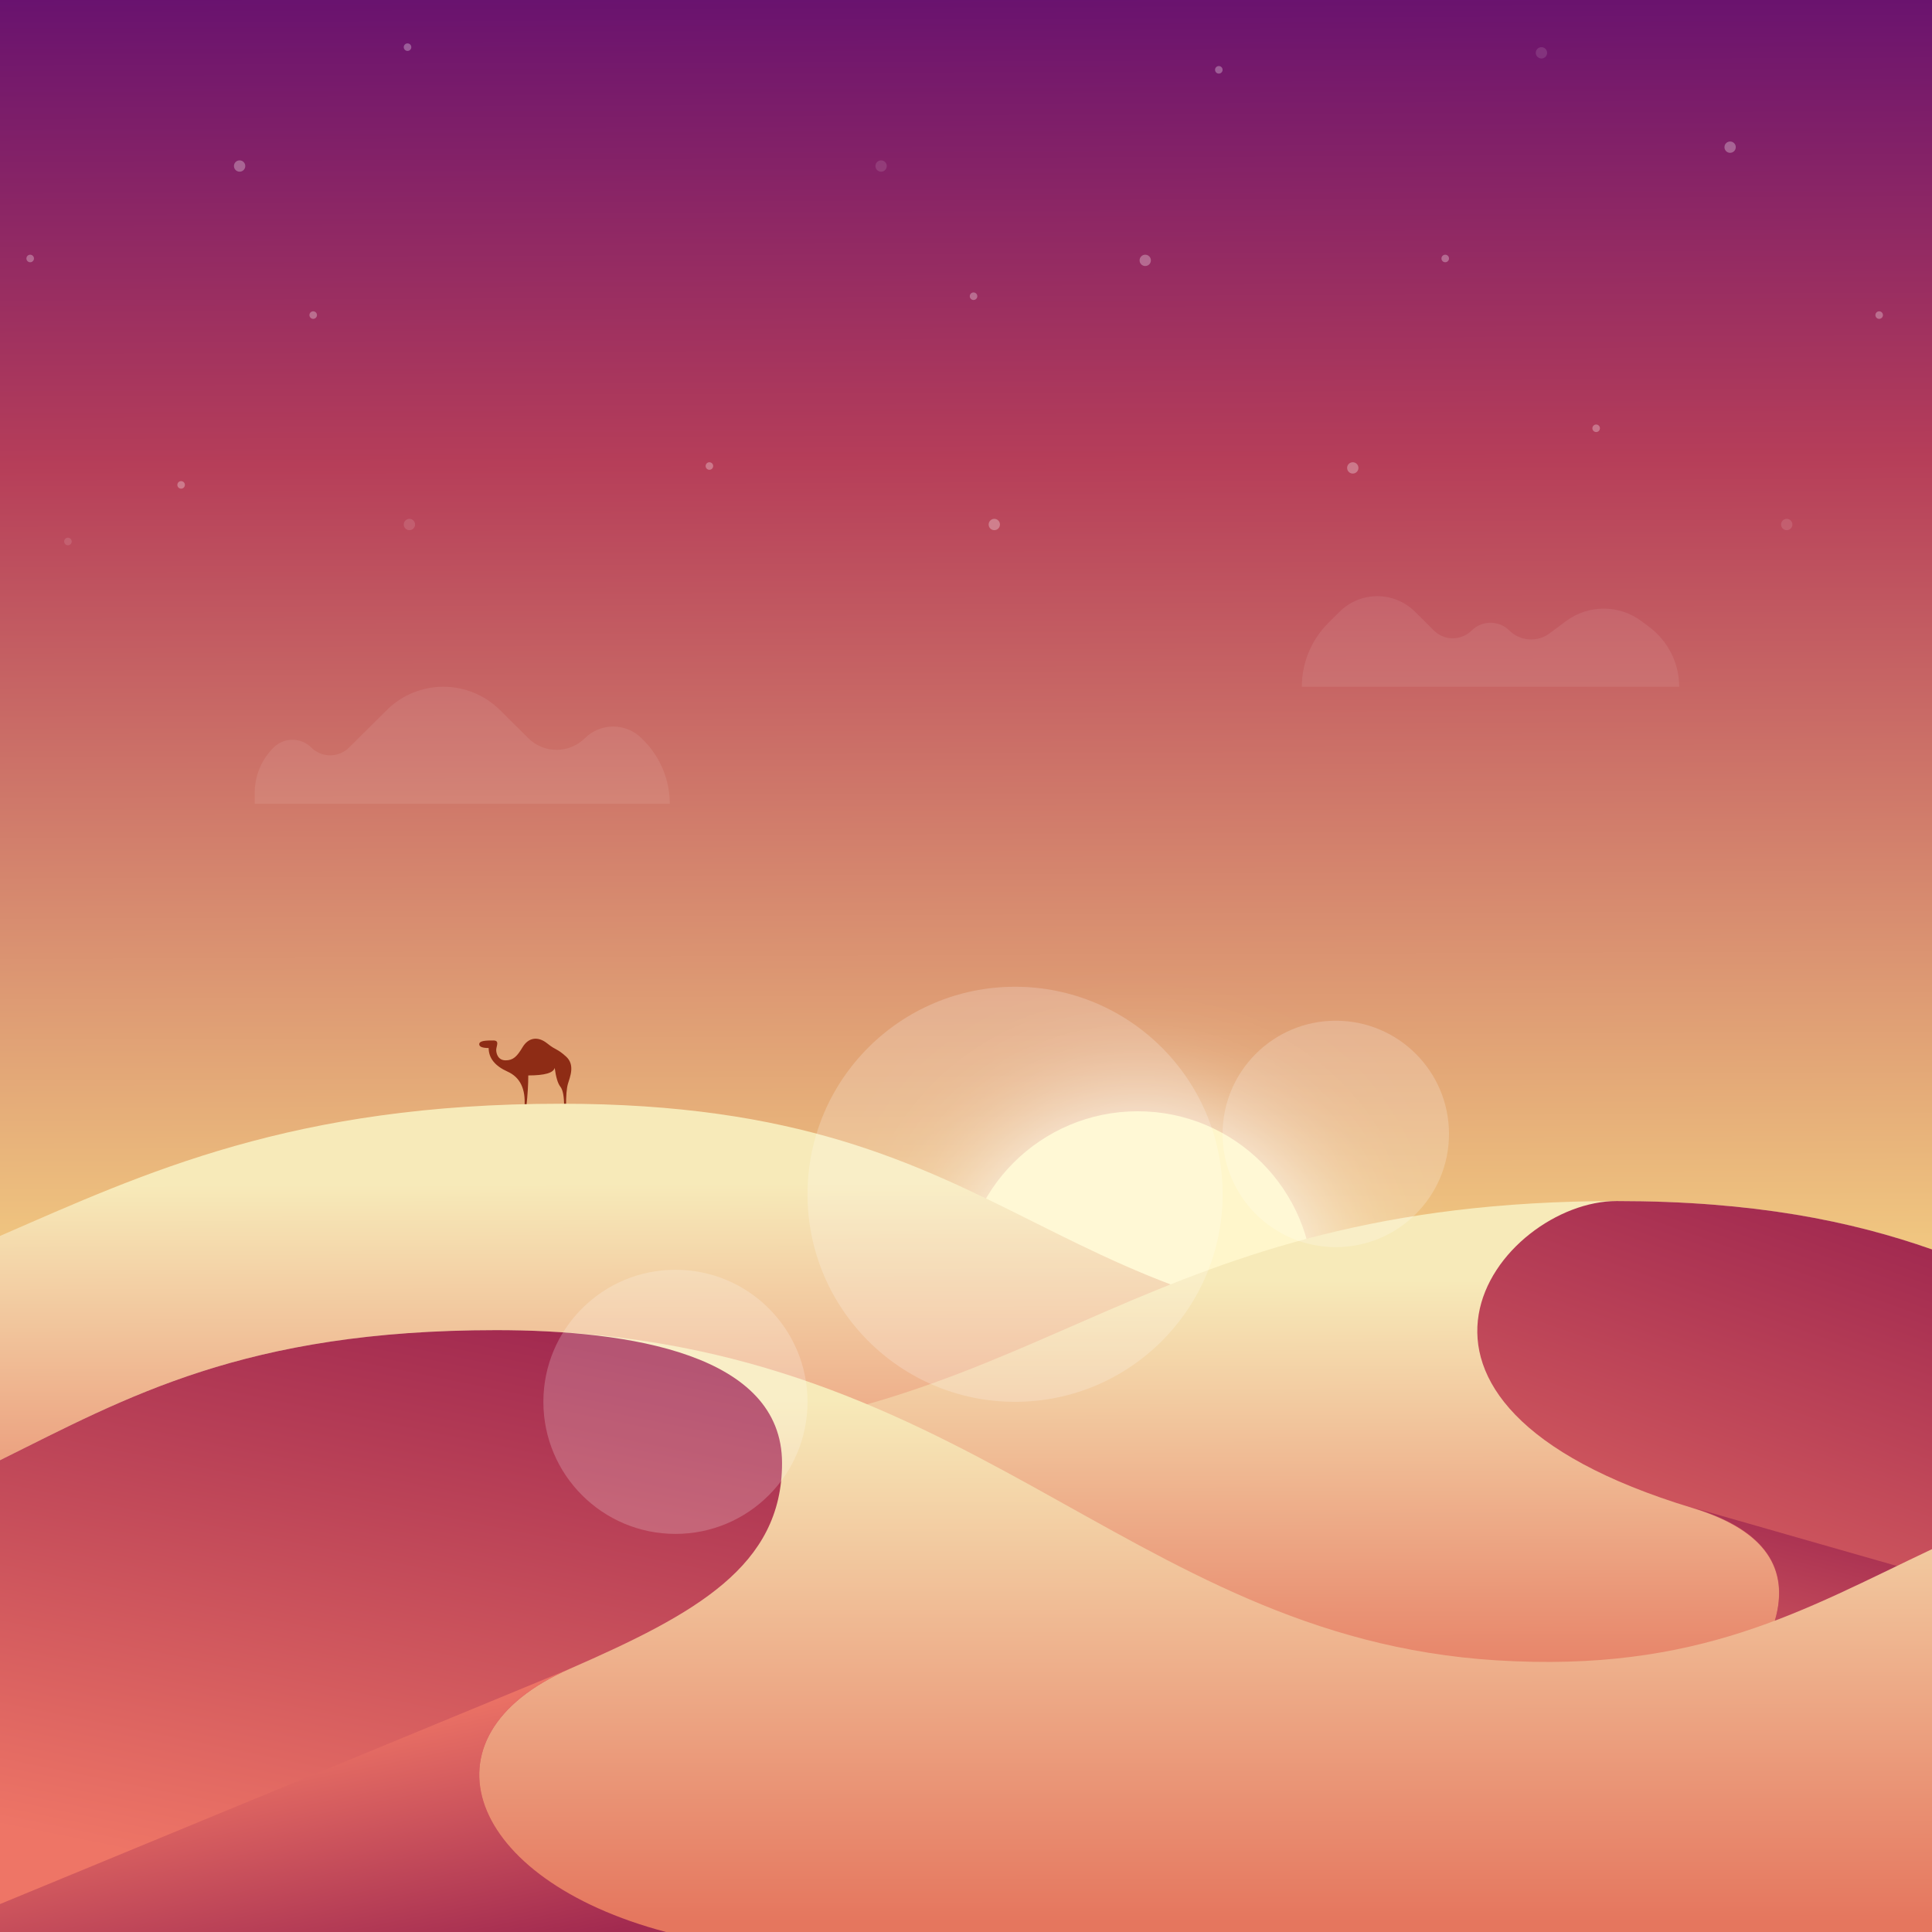
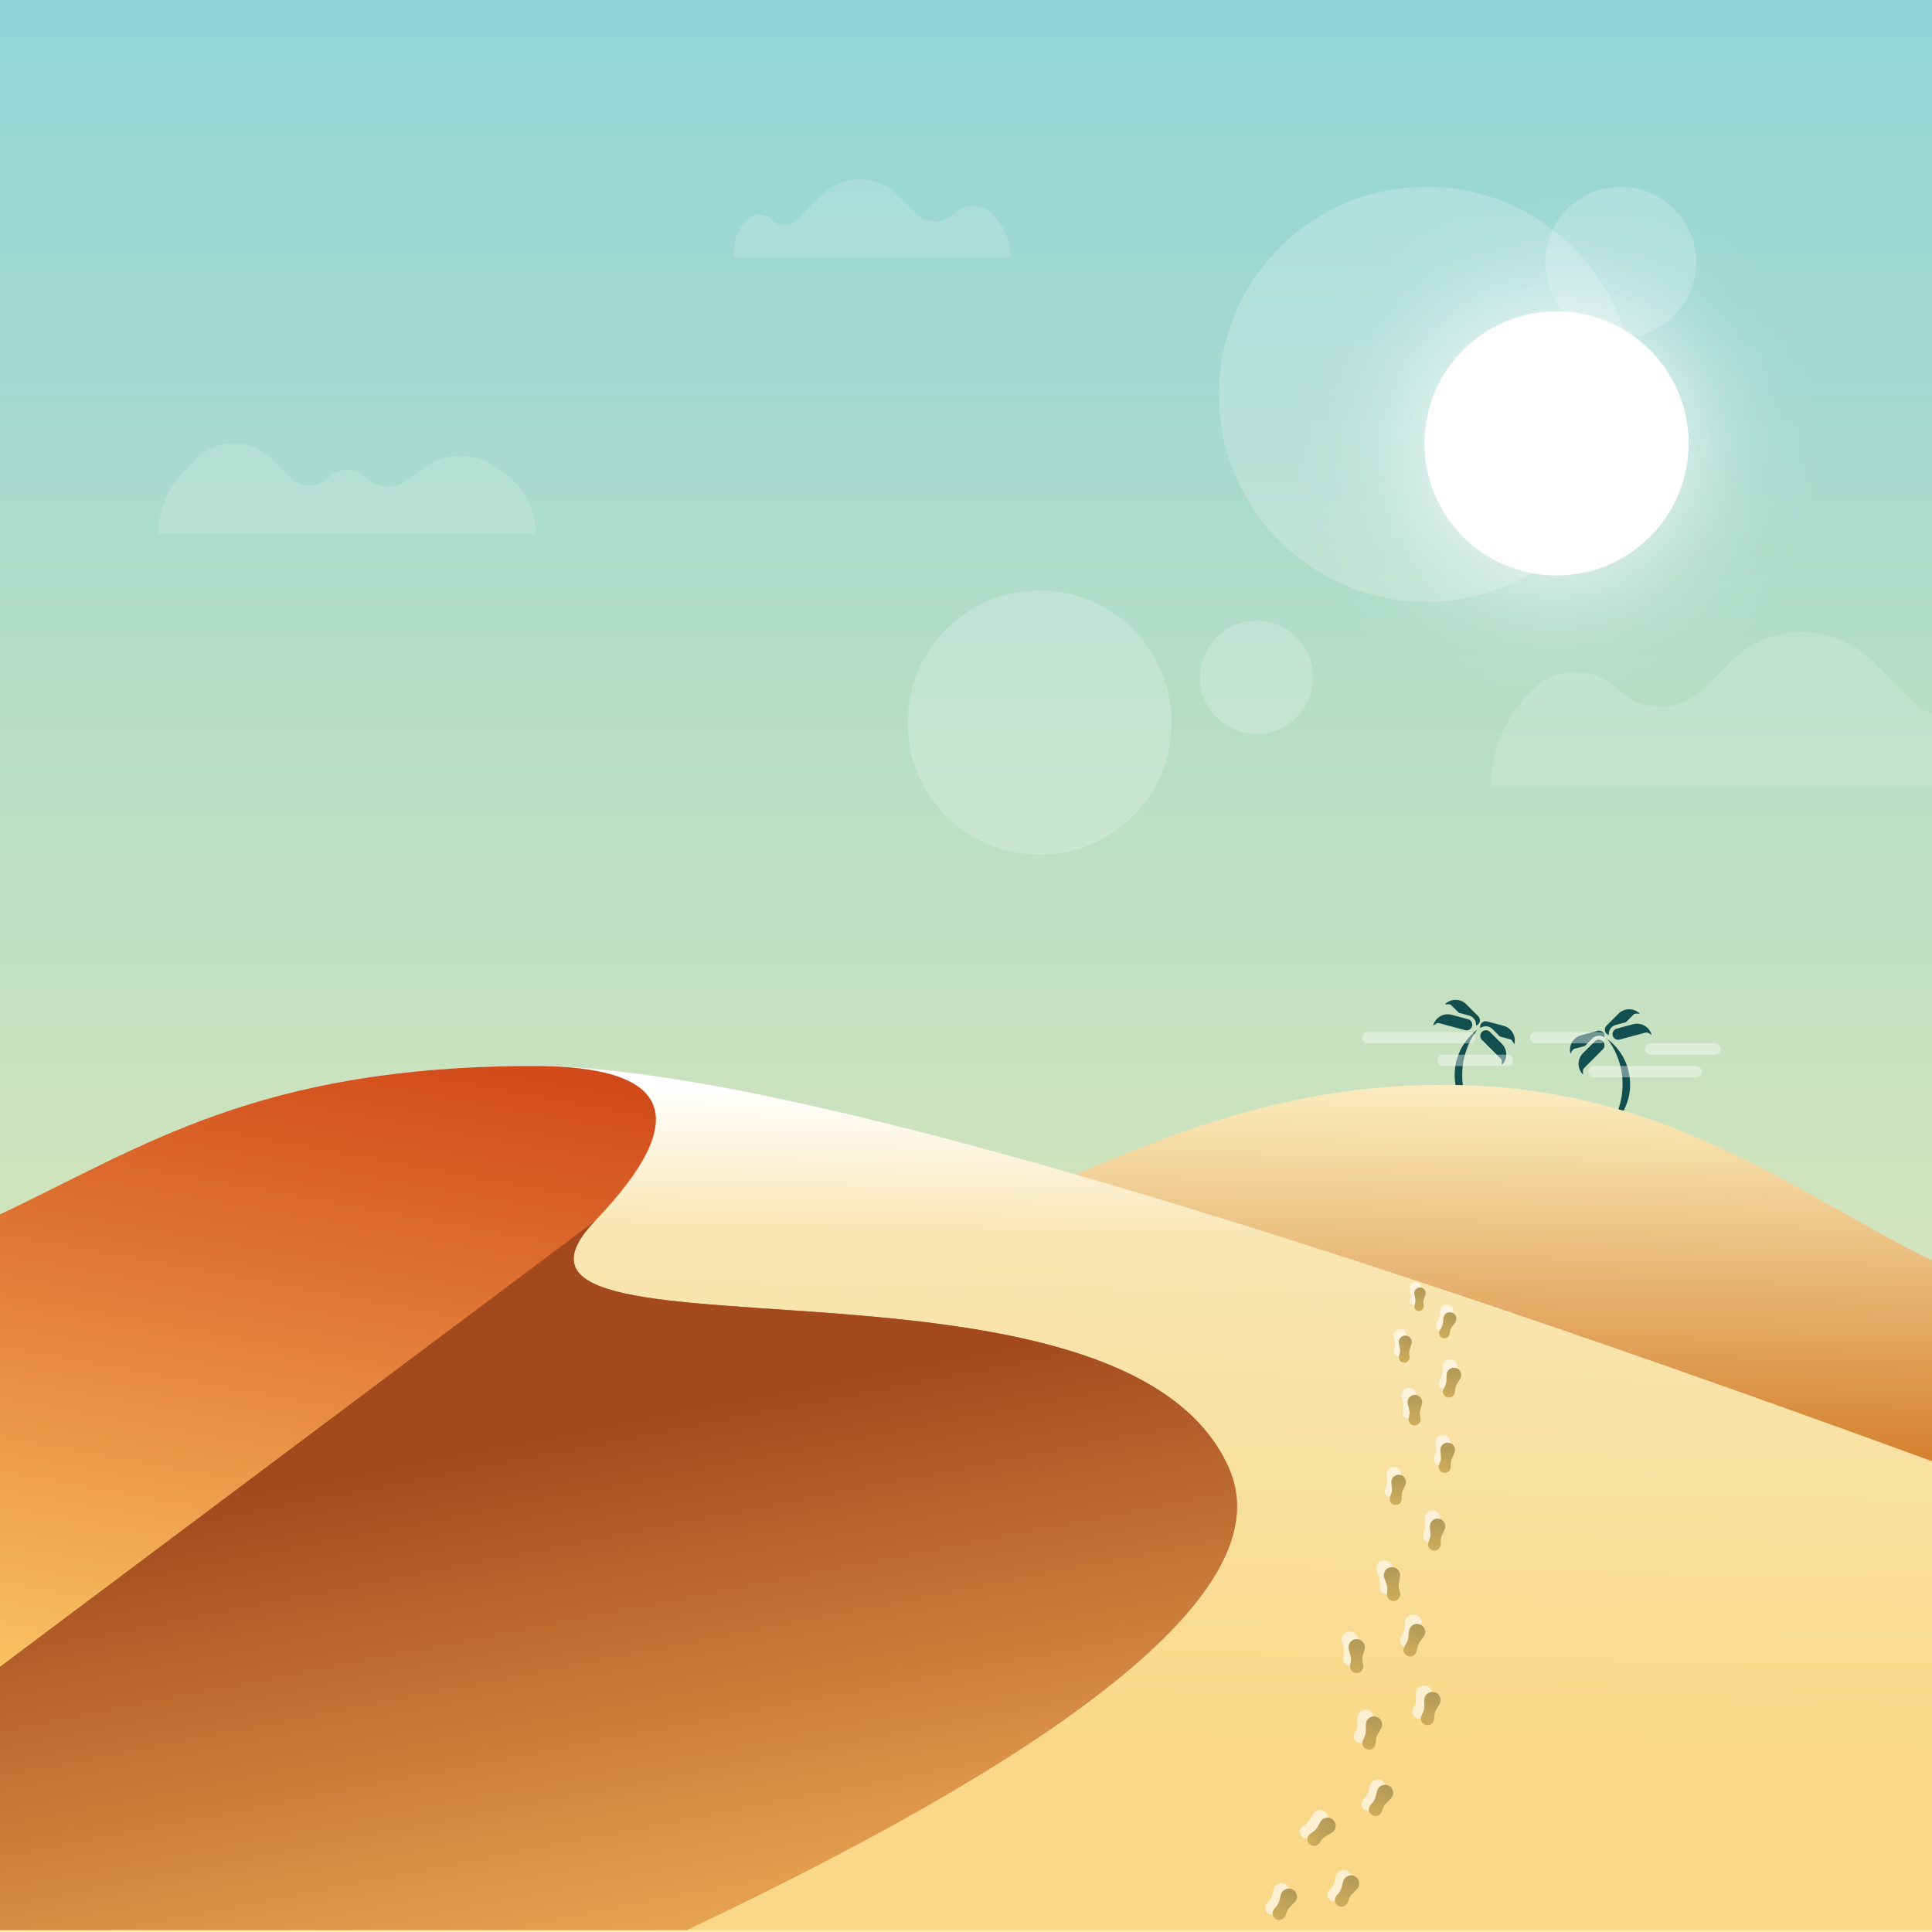
<svg xmlns="http://www.w3.org/2000/svg" xmlns:xlink="http://www.w3.org/1999/xlink" viewBox="0 0 1024 1024">
  <defs>
-     <linearGradient id="a" x1="50.31%" x2="50%" y1="74.74%" y2="0%">
-       <stop offset="0%" stop-color="#FFE98A" />
-       <stop offset="67.7%" stop-color="#B63E59" />
-       <stop offset="100%" stop-color="#68126F" />
+     <linearGradient id="a" x1="50%" x2="50%" y1="100%" y2="0%">
+       <stop offset="0%" stop-color="#F6EDAE" />
+       <stop offset="100%" stop-color="#91D4D7" />
    </linearGradient>
-     <circle id="c" cx="603" cy="682" r="93" />
-     <filter id="b" width="203.2%" height="203.2%" x="-51.6%" y="-51.6%" filterUnits="objectBoundingBox">
+     <linearGradient id="b" x1="49.87%" x2="49.87%" y1="3.62%" y2="77.75%">
+       <stop offset="0%" stop-color="#B0DDF1" />
+       <stop offset="100%" stop-color="#325C82" />
+     </linearGradient>
+     <linearGradient id="c" x1="100%" x2="72.45%" y1="0%" y2="85.2%">
+       <stop offset="0%" stop-color="#1D3A6D" />
+       <stop offset="100%" stop-color="#467994" />
+     </linearGradient>
+     <linearGradient id="d" x1="54.81%" x2="50%" y1="-18.48%" y2="59.98%">
+       <stop offset="0%" stop-color="#FFFFFF" />
+       <stop offset="28.15%" stop-color="#F8E6B3" />
+       <stop offset="100%" stop-color="#D5812F" />
+     </linearGradient>
+     <linearGradient id="e" x1="52.84%" x2="49.87%" y1="2.8%" y2="77.75%">
+       <stop offset="0%" stop-color="#FFFFFF" />
+       <stop offset="22.15%" stop-color="#F8E6B3" />
+       <stop offset="100%" stop-color="#F9D989" />
+     </linearGradient>
+     <linearGradient id="f" x1="91.59%" x2="66.97%" y1="5.89%" y2="100%">
+       <stop offset="0%" stop-color="#CE4014" />
+       <stop offset="100%" stop-color="#FFD56E" />
+     </linearGradient>
+     <linearGradient id="g" x1="40.28%" x2="66.37%" y1="30.88%" y2="108.51%">
+       <stop offset="0%" stop-color="#A2491E" />
+       <stop offset="100%" stop-color="#F4B35A" />
+     </linearGradient>
+     <circle id="i" cx="825" cy="235" r="70" />
+     <filter id="h" width="237.1%" height="237.1%" x="-68.6%" y="-68.6%" filterUnits="objectBoundingBox">
      <feOffset in="SourceAlpha" result="shadowOffsetOuter1" />
      <feGaussianBlur in="shadowOffsetOuter1" result="shadowBlurOuter1" stdDeviation="32" />
      <feColorMatrix in="shadowBlurOuter1" values="0 0 0 0 1 0 0 0 0 1 0 0 0 0 1 0 0 0 1 0" />
    </filter>
-     <linearGradient id="d" x1="49.48%" x2="49.87%" y1="11.66%" y2="77.75%">
-       <stop offset="0%" stop-color="#F7EAB9" />
-       <stop offset="100%" stop-color="#E5765E" />
-     </linearGradient>
-     <linearGradient id="e" x1="91.59%" x2="66.97%" y1="5.89%" y2="100%">
-       <stop offset="0%" stop-color="#A22A50" />
-       <stop offset="100%" stop-color="#EE7566" />
-     </linearGradient>
-     <linearGradient id="f" x1="49.48%" x2="49.61%" y1="11.66%" y2="98.34%">
-       <stop offset="0%" stop-color="#F7EAB9" />
-       <stop offset="100%" stop-color="#E5765E" />
-     </linearGradient>
-     <linearGradient id="g" x1="78.5%" x2="36.4%" y1="106.76%" y2="26.41%">
-       <stop offset="0%" stop-color="#A22A50" />
-       <stop offset="100%" stop-color="#EE7566" />
+     <linearGradient id="j" x1="50%" x2="50%" y1="0%" y2="100%">
+       <stop offset="0%" stop-color="#B29959" />
+       <stop offset="100%" stop-color="#CEAD5B" />
    </linearGradient>
  </defs>
  <g fill="none" fill-rule="evenodd">
    <rect width="1024" height="1024" fill="url(#a)" />
-     <use fill="black" filter="url(#b)" xlink:href="#c" />
-     <use fill="#FFF6CB" xlink:href="#c" />
-     <g fill="#FFFFFF" opacity=".3" transform="translate(14 23)">
-       <circle cx="203" cy="255" r="3" fill-opacity=".4" />
-       <circle cx="82" cy="234" r="2" />
-       <circle cx="22" cy="264" r="2" opacity=".4" />
-       <circle cx="113" cy="65" r="3" />
-       <circle cx="202" cy="2" r="2" />
-       <circle cx="2" cy="114" r="2" />
-       <circle cx="152" cy="144" r="2" />
-       <circle cx="362" cy="224" r="2" />
-       <circle cx="453" cy="65" r="3" opacity=".4" />
-       <circle cx="513" cy="255" r="3" />
-       <circle cx="593" cy="115" r="3" />
-       <circle cx="803" cy="5" r="3" opacity=".4" />
-       <circle cx="502" cy="134" r="2" />
-       <circle cx="832" cy="204" r="2" />
-       <circle cx="752" cy="114" r="2" />
-       <circle cx="933" cy="255" r="3" opacity=".4" />
-       <circle cx="703" cy="225" r="3" />
-       <circle cx="903" cy="55" r="3" />
-       <circle cx="982" cy="144" r="2" />
-       <circle cx="632" cy="14" r="2" />
+     <path fill="#FFFFFF" d="M1024 378.13v39.37H790a71.59 71.59 0 0 1 21.14-50.8l1.36-1.34a31.93 31.93 0 0 1 45 0 31.93 31.93 0 0 0 45 0l15-14.9a53.21 53.21 0 0 1 75 0l22.5 22.35a21.2 21.2 0 0 0 9 5.32z" opacity=".15" />
+     <g transform="translate(26 245)">
+       <path fill="url(#b)" d="M289.12 450.57C312.22 464.04 263.85 532.52 144 656h649C448.94 514.3 280.98 445.83 289.12 450.57z" />
+       <path fill="url(#c)" d="M262.5 402c-48 50 147.33 58.02 36 136.5-40.67 28.67 21.17 67.83 185.5 117.5H0l262.5-254z" />
+       <path fill="url(#c)" d="M298.5 538.5C257.83 567.17 319.67 606.33 484 656H120l178.5-117.5z" />
    </g>
-     <g transform="translate(0 550)">
-       <path fill="#8E2C15" d="M259 5.47c0 5.33 3.33 9.5 10 12.5s9.67 9.16 9 18.5h1c.67-6.31 1-11.8 1-16.47 8.67 0 13.33-1.33 14-4 .67 4.98 1.67 8.3 3 9.97 1.33 1.66 2 5.16 2 10.5h1c0-5.65.33-9.64 1-11.97 1-3.5 4-10.03-1-14.53S295 7 290 3c-5-4-10-3-13 2s-5 7-9 7-5-3.53-5-5.53c0-2 2-5-1.5-5s-7.5 0-7.5 2c0 1.33 1.67 2 5 2z" />
-       <path fill="url(#d)" d="M1024 390H0V105.08C77.3 71.4 155.26 35 297.4 35c250 0 250.76 125.25 500 125 84.03-.08 160.02-18.2 226.6-40.93V390z" />
-       <path fill="url(#d)" d="M1024 442H0V271.82c137.51-15.4 203.1-50.49 356.67-60.1C555.24 199.3 606.71 86.59 856.74 86.59c72.78 0 124.44 10.62 167.26 25.68V442z" />
-       <path fill="url(#e)" d="M1024 112.21V412H856.91c99.31-86.5 112.63-140.75 39.97-162.78C710.24 192.64 795.12 86.58 856.9 86.58c72.7 0 124.3 10.6 167.09 25.63z" />
-       <path fill="url(#e)" d="M1024 285.32V412H857c99.31-86.6 112.63-140.94 39.97-163L1024 285.32z" />
-       <path fill="url(#f)" d="M0 474V223.93C67.12 190.69 129.55 155 263 155c250 0 331.46 162.6 530 175 107.42 6.71 163-26.77 231-58.92V474H0z" />
-       <path fill="url(#e)" d="M353.02 474H0V223.93C67.12 190.69 129.55 155 263 155c71.14 0 151.5 12.76 151.5 70.5 0 54.5-45.5 79.72-112.5 109-82.26 35.95-54.57 111.68 51.02 139.5z" />
-       <path fill="url(#g)" d="M353.02 474H0v-14.8l302-124.7c-82.26 35.95-54.57 111.68 51.02 139.5z" />
+     <path fill="#134F4E" d="M783 593.73a29.95 29.95 0 0 1-12-24c0-9.8 4.72-18.52 12-24-5.02 6.69-8 15-8 24 0 9.01 2.98 17.32 8 24z" />
+     <g fill="#134F4E" transform="matrix(-1 0 0 1 876 532)">
+       <path d="M24 66.73a29.95 29.95 0 0 1-12-24c0-9.8 4.72-18.52 12-24-5.02 6.69-8 15-8 24 0 9.01 2.98 17.32 8 24z" />
+       <path d="M36 22.4l-3.96-3.98a5 5 0 0 0-6.5-.5 3 3 0 0 1 3.7-3.55l8.7 2.33a8 8 0 0 1 5.66 9.8l-1-1.73a2 2 0 0 0-1.21-.93L36 22.4zm-5.38-2.56L37 26.2a8 8 0 0 1 0 11.32v-2a2 2 0 0 0-.6-1.42L26.39 24.08a3 3 0 0 1 4.24-4.24zM14.21 9.8l-3.94-3.94a2 2 0 0 0-1.42-.59h-2a8 8 0 0 1 11.32 0l6.36 6.37a3 3 0 0 1-1.22 4.98 5 5 0 0 0-3.68-5.37l-5.42-1.45zm4.9 3.39a3 3 0 1 1-1.55 5.8L3.87 15.31a2 2 0 0 0-1.52.2l-1.73 1a8 8 0 0 1 9.8-5.65l8.7 2.33z" />
    </g>
-     <g fill="#FFFFFF" opacity=".2" transform="translate(288 523)">
-       <circle cx="250" cy="110" r="110" />
-       <circle cx="420" cy="78" r="60" />
-       <circle cx="70" cy="220" r="70" />
+     <g transform="translate(0 245)">
+       <path fill="url(#d)" d="M1024 423.16V645H58.09c-32.12-75.17-32.12-123.84 0-146 48.17-33.24 127.17-64.25 293.33-64 166.17.25 246.67-105 413.33-105 117.33 0 183.93 55.8 259.25 93.16z" />
+       <path fill="url(#e)" d="M1024 778H0V398.62C75.53 363.05 136.43 320 283 320c111.86 0 358.86 69.82 741 209.47V778z" />
+       <path fill="url(#f)" d="M0 778V398.62C75.53 363.05 136.43 320 283 320c71.14 0 85.96 26.04 32.5 82-79.5 83.22 279.7 2.01 336 131.5 26 59.8-69.83 141.3-287.48 244.5H0z" />
+       <path fill="url(#g)" d="M364.02 778H0V638.4L315.5 402c-79.5 83.22 279.7 2.01 336 131.5 26 59.8-69.83 141.3-287.48 244.5z" />
    </g>
-     <g fill="#FFFFFF" fill-rule="nonzero" opacity=".08" transform="translate(135 316)">
-       <path d="M10 80.22a14.2 14.2 0 0 1 20 0 14.2 14.2 0 0 0 20 0l20-19.86a42.58 42.58 0 0 1 60 0l15 14.9a21.3 21.3 0 0 0 30 0 21.3 21.3 0 0 1 30 0l.9.9A47.69 47.69 0 0 1 220 110H0v-5.76c0-9.02 3.6-17.67 10-24.02zm559.1-66.11l5.9-5.86c11.07-11 28.93-11 40 0l10 9.94a14.19 14.19 0 0 0 20 0 14.19 14.19 0 0 1 20 0 16.36 16.36 0 0 0 21.3 1.5l8.7-6.47a33.47 33.47 0 0 1 40 0l4.06 3.03A39.6 39.6 0 0 1 755 48H555a47.77 47.77 0 0 1 14.1-33.89z" />
+     <path fill="#134F4E" d="M795 549.4l-3.96-3.98a5 5 0 0 0-6.5-.5 3 3 0 0 1 3.7-3.55l8.7 2.33a8 8 0 0 1 5.66 9.8l-1-1.73a2 2 0 0 0-1.21-.93L795 549.4zm-5.38-2.56l6.37 6.36a8 8 0 0 1 0 11.32v-2a2 2 0 0 0-.6-1.42l-10.01-10.02a3 3 0 0 1 4.24-4.24zm-16.41-10.03l-3.94-3.94a2 2 0 0 0-1.42-.59h-2a8 8 0 0 1 11.32 0l6.36 6.37a3 3 0 0 1-1.22 4.98 5 5 0 0 0-3.68-5.37l-5.42-1.45zm4.9 3.39a3 3 0 1 1-1.55 5.8l-13.69-3.68a2 2 0 0 0-1.52.2l-1.73 1a8 8 0 0 1 9.8-5.65l8.7 2.33z" />
+     <path fill="#FFFFFF" d="M395.67 116.48a9.46 9.46 0 0 1 13.33 0 9.46 9.46 0 0 0 13.33 0l13.33-13.24a28.39 28.39 0 0 1 40 0l10 9.93a14.2 14.2 0 0 0 20 0 14.2 14.2 0 0 1 20 0l.6.6a31.8 31.8 0 0 1 9.4 22.56H389v-3.84c0-6.01 2.4-11.78 6.67-16.01zM98.1 249.1l5.9-5.86c11.07-11 28.93-11 40 0l10 9.94a14.19 14.19 0 0 0 20 0 14.19 14.19 0 0 1 20 0 16.36 16.36 0 0 0 21.3 1.5l8.7-6.47a33.47 33.47 0 0 1 40 0l4.06 3.03A39.6 39.6 0 0 1 284 283H84a47.77 47.77 0 0 1 14.1-33.89z" opacity=".15" />
+     <use fill="black" filter="url(#h)" xlink:href="#i" />
+     <use fill="#FFFFFF" xlink:href="#i" />
+     <path fill="#FFFFFF" d="M702.69 960.64a4.32 4.32 0 0 1-1.04 6.87c-2.26 1.2-3.69 2.1-4.27 2.67-.51.52-1.17 1.4-1.97 2.62a3.53 3.53 0 0 1-5.45.56 3.53 3.53 0 0 1 .56-5.44c1.23-.8 2.1-1.46 2.62-1.98.58-.58 1.47-2 2.67-4.27a4.32 4.32 0 0 1 6.88-1.03z" opacity=".6" />
+     <path fill="url(#j)" d="M700.32 962a4.32 4.32 0 0 1 4.13 5.6c-.75 2.45-1.13 4.08-1.13 4.9 0 .73.15 1.81.45 3.25a3.53 3.53 0 0 1-3.45 4.25 3.53 3.53 0 0 1-3.45-4.25c.3-1.44.45-2.52.45-3.25 0-.82-.37-2.45-1.13-4.9a4.32 4.32 0 0 1 4.13-5.6z" transform="rotate(45 700.323 971)" />
+     <g transform="rotate(-15 3943.802 -2244.376)">
+       <path fill="#FFFFFF" d="M16.65 3.9a4.32 4.32 0 0 1-1.03 6.87c-2.27 1.2-3.7 2.1-4.27 2.67-.52.52-1.18 1.4-1.98 2.62a3.53 3.53 0 0 1-5.44.56 3.53 3.53 0 0 1 .56-5.44c1.23-.8 2.1-1.46 2.62-1.98.58-.58 1.47-2 2.67-4.27a4.32 4.32 0 0 1 6.87-1.03z" opacity=".6" />
+       <path fill="url(#j)" d="M13.32 5a4.32 4.32 0 0 1 4.13 5.6c-.75 2.45-1.13 4.08-1.13 4.9 0 .73.15 1.81.45 3.25A3.53 3.53 0 0 1 13.32 23a3.53 3.53 0 0 1-3.45-4.25c.3-1.44.45-2.52.45-3.25 0-.82-.37-2.45-1.13-4.9A4.32 4.32 0 0 1 13.32 5z" transform="rotate(45 13.323 14)" />
    </g>
+     <g transform="rotate(-15 4117.1 -2152.014)">
+       <path fill="#FFFFFF" d="M16.65 3.9a4.32 4.32 0 0 1-1.03 6.87c-2.27 1.2-3.7 2.1-4.27 2.67-.52.52-1.18 1.4-1.98 2.62a3.53 3.53 0 0 1-5.44.56 3.53 3.53 0 0 1 .56-5.44c1.23-.8 2.1-1.46 2.62-1.98.58-.58 1.47-2 2.67-4.27a4.32 4.32 0 0 1 6.87-1.03z" opacity=".6" />
+       <path fill="url(#j)" d="M13.32 5a4.32 4.32 0 0 1 4.13 5.6c-.75 2.45-1.13 4.08-1.13 4.9 0 .73.15 1.81.45 3.25A3.53 3.53 0 0 1 13.32 23a3.53 3.53 0 0 1-3.45-4.25c.3-1.44.45-2.52.45-3.25 0-.82-.37-2.45-1.13-4.9A4.32 4.32 0 0 1 13.32 5z" transform="rotate(45 13.323 14)" />
+     </g>
+     <g transform="rotate(-15 4127.186 -2023.184)">
+       <path fill="#FFFFFF" d="M16.65 3.9a4.32 4.32 0 0 1-1.03 6.87c-2.27 1.2-3.7 2.1-4.27 2.67-.52.52-1.18 1.4-1.98 2.62a3.53 3.53 0 0 1-5.44.56 3.53 3.53 0 0 1 .56-5.44c1.23-.8 2.1-1.46 2.62-1.98.58-.58 1.47-2 2.67-4.27a4.32 4.32 0 0 1 6.87-1.03z" opacity=".6" />
+       <path fill="url(#j)" d="M13.32 5a4.32 4.32 0 0 1 4.13 5.6c-.75 2.45-1.13 4.08-1.13 4.9 0 .73.15 1.81.45 3.25A3.53 3.53 0 0 1 13.32 23a3.53 3.53 0 0 1-3.45-4.25c.3-1.44.45-2.52.45-3.25 0-.82-.37-2.45-1.13-4.9A4.32 4.32 0 0 1 13.32 5z" transform="rotate(45 13.323 14)" />
+     </g>
+     <g transform="rotate(-30 2055.753 -866.842)">
+       <path fill="#FFFFFF" d="M16.55 3.4a4.32 4.32 0 0 1-1.03 6.88c-2.27 1.2-3.7 2.1-4.27 2.67-.52.52-1.18 1.39-1.98 2.62a3.53 3.53 0 0 1-5.44.56 3.53 3.53 0 0 1 .56-5.44c1.23-.8 2.1-1.46 2.62-1.98.58-.58 1.47-2 2.67-4.27a4.32 4.32 0 0 1 6.87-1.04z" opacity=".6" />
+       <path fill="url(#j)" d="M12.32 6a4.32 4.32 0 0 1 4.13 5.6c-.75 2.45-1.13 4.08-1.13 4.9 0 .73.15 1.81.45 3.25A3.53 3.53 0 0 1 12.32 24a3.53 3.53 0 0 1-3.45-4.25c.3-1.44.45-2.52.45-3.25 0-.82-.37-2.45-1.13-4.9A4.32 4.32 0 0 1 12.32 6z" transform="rotate(45 12.323 15)" />
+     </g>
+     <g transform="rotate(-30 2046.995 -931.189)">
+       <path fill="#FFFFFF" d="M16.55 3.4a4.32 4.32 0 0 1-1.03 6.88c-2.27 1.2-3.7 2.1-4.27 2.67-.52.52-1.18 1.39-1.98 2.62a3.53 3.53 0 0 1-5.44.56 3.53 3.53 0 0 1 .56-5.44c1.23-.8 2.1-1.46 2.62-1.98.58-.58 1.47-2 2.67-4.27a4.32 4.32 0 0 1 6.87-1.04z" opacity=".6" />
+       <path fill="url(#j)" d="M12.32 6a4.32 4.32 0 0 1 4.13 5.6c-.75 2.45-1.13 4.08-1.13 4.9 0 .73.15 1.81.45 3.25A3.53 3.53 0 0 1 12.32 24a3.53 3.53 0 0 1-3.45-4.25c.3-1.44.45-2.52.45-3.25 0-.82-.37-2.45-1.13-4.9A4.32 4.32 0 0 1 12.32 6z" transform="rotate(45 12.323 15)" />
+     </g>
+     <g transform="rotate(-45 1406.147 -409.132)">
+       <path fill="#FFFFFF" d="M16.93 3.22a4.32 4.32 0 0 1-1.03 6.88c-2.27 1.2-3.7 2.09-4.27 2.67-.52.52-1.18 1.39-1.98 2.61a3.53 3.53 0 0 1-5.45.57 3.53 3.53 0 0 1 .57-5.45c1.22-.8 2.1-1.46 2.61-1.97.58-.58 1.47-2 2.67-4.27a4.32 4.32 0 0 1 6.88-1.04z" opacity=".6" />
+       <path fill="url(#j)" d="M10.32 6a4.32 4.32 0 0 1 4.13 5.6c-.75 2.45-1.13 4.08-1.13 4.9 0 .73.15 1.81.45 3.25A3.53 3.53 0 0 1 10.32 24a3.53 3.53 0 0 1-3.45-4.25c.3-1.44.45-2.52.45-3.25 0-.82-.37-2.45-1.13-4.9A4.32 4.32 0 0 1 10.32 6z" transform="rotate(45 10.323 15)" />
+     </g>
+     <g transform="rotate(-24 2389.63 -1296.285)">
+       <path fill="#FFFFFF" d="M16.93 3.22a4.32 4.32 0 0 1-1.03 6.88c-2.27 1.2-3.7 2.09-4.27 2.67-.52.52-1.18 1.39-1.98 2.61a3.53 3.53 0 0 1-5.45.57 3.53 3.53 0 0 1 .57-5.45c1.22-.8 2.1-1.46 2.61-1.97.58-.58 1.47-2 2.67-4.27a4.32 4.32 0 0 1 6.88-1.04z" opacity=".6" />
+       <path fill="url(#j)" d="M10.32 6a4.32 4.32 0 0 1 4.13 5.6c-.75 2.45-1.13 4.08-1.13 4.9 0 .73.15 1.81.45 3.25A3.53 3.53 0 0 1 10.32 24a3.53 3.53 0 0 1-3.45-4.25c.3-1.44.45-2.52.45-3.25 0-.82-.37-2.45-1.13-4.9A4.32 4.32 0 0 1 10.32 6z" transform="rotate(45 10.323 15)" />
+     </g>
+     <g transform="rotate(-50 1258.425 -353.155)">
+       <path fill="#FFFFFF" d="M16.93 3.22a4.32 4.32 0 0 1-1.03 6.88c-2.27 1.2-3.7 2.09-4.27 2.67-.52.52-1.18 1.39-1.98 2.61a3.53 3.53 0 0 1-5.45.57 3.53 3.53 0 0 1 .57-5.45c1.22-.8 2.1-1.46 2.61-1.97.58-.58 1.47-2 2.67-4.27a4.32 4.32 0 0 1 6.88-1.04z" opacity=".6" />
+       <path fill="url(#j)" d="M10.32 6a4.32 4.32 0 0 1 4.13 5.6c-.75 2.45-1.13 4.08-1.13 4.9 0 .73.15 1.81.45 3.25A3.53 3.53 0 0 1 10.32 24a3.53 3.53 0 0 1-3.45-4.25c.3-1.44.45-2.52.45-3.25 0-.82-.37-2.45-1.13-4.9A4.32 4.32 0 0 1 10.32 6z" transform="rotate(45 10.323 15)" />
+     </g>
+     <g transform="rotate(-35 1652.744 -777.703)">
+       <path fill="#FFFFFF" d="M16.08 3.06a4.1 4.1 0 0 1-.98 6.53c-2.15 1.14-3.5 1.99-4.05 2.54-.5.5-1.12 1.32-1.88 2.49a3.35 3.35 0 0 1-5.18.53 3.35 3.35 0 0 1 .54-5.17c1.16-.76 2-1.39 2.48-1.88.55-.55 1.4-1.9 2.54-4.06a4.1 4.1 0 0 1 6.53-.98z" opacity=".6" />
+       <path fill="url(#j)" d="M9.8 5.7a4.1 4.1 0 0 1 3.93 5.31c-.71 2.33-1.07 3.89-1.07 4.67 0 .69.14 1.72.43 3.08A3.35 3.35 0 0 1 9.8 22.8a3.35 3.35 0 0 1-3.28-4.04c.28-1.36.43-2.39.43-3.09 0-.77-.36-2.33-1.08-4.66A4.1 4.1 0 0 1 9.81 5.7z" transform="rotate(45 9.807 14.25)" />
+     </g>
+     <g transform="rotate(-35 1605.77 -758.112)">
+       <path fill="#FFFFFF" d="M15.24 2.9a3.89 3.89 0 0 1-.93 6.19c-2.04 1.08-3.33 1.88-3.85 2.4a15.6 15.6 0 0 0-1.78 2.36 3.17 3.17 0 0 1-4.9.5 3.17 3.17 0 0 1 .51-4.9 15.6 15.6 0 0 0 2.36-1.78c.52-.52 1.32-1.8 2.4-3.84a3.89 3.89 0 0 1 6.19-.93z" opacity=".6" />
+       <path fill="url(#j)" d="M9.3 5.4a3.89 3.89 0 0 1 3.7 5.03c-.67 2.21-1 3.68-1 4.42 0 .66.13 1.63.4 2.92a3.17 3.17 0 0 1-3.1 3.83 3.17 3.17 0 0 1-3.12-3.83c.28-1.29.41-2.26.41-2.92 0-.74-.34-2.2-1.02-4.42A3.89 3.89 0 0 1 9.3 5.4z" transform="rotate(45 9.29 13.5)" />
+     </g>
+     <g transform="rotate(-35 1591.812 -807.843)">
+       <path fill="#FFFFFF" d="M15.24 2.9a3.89 3.89 0 0 1-.93 6.19c-2.04 1.08-3.33 1.88-3.85 2.4a15.6 15.6 0 0 0-1.78 2.36 3.17 3.17 0 0 1-4.9.5 3.17 3.17 0 0 1 .51-4.9 15.6 15.6 0 0 0 2.36-1.78c.52-.52 1.32-1.8 2.4-3.84a3.89 3.89 0 0 1 6.19-.93z" opacity=".6" />
+       <path fill="url(#j)" d="M9.3 5.4a3.89 3.89 0 0 1 3.7 5.03c-.67 2.21-1 3.68-1 4.42 0 .66.13 1.63.4 2.92a3.17 3.17 0 0 1-3.1 3.83 3.17 3.17 0 0 1-3.12-3.83c.28-1.29.41-2.26.41-2.92 0-.74-.34-2.2-1.02-4.42A3.89 3.89 0 0 1 9.3 5.4z" transform="rotate(45 9.29 13.5)" />
+     </g>
+     <g transform="rotate(-44 1287.793 -536.004)">
+       <path fill="#FFFFFF" d="M15.24 2.9a3.89 3.89 0 0 1-.93 6.19c-2.04 1.08-3.33 1.88-3.85 2.4a15.6 15.6 0 0 0-1.78 2.36 3.17 3.17 0 0 1-4.9.5 3.17 3.17 0 0 1 .51-4.9 15.6 15.6 0 0 0 2.36-1.78c.52-.52 1.32-1.8 2.4-3.84a3.89 3.89 0 0 1 6.19-.93z" opacity=".6" />
+       <path fill="url(#j)" d="M9.3 5.4a3.89 3.89 0 0 1 3.7 5.03c-.67 2.21-1 3.68-1 4.42 0 .66.13 1.63.4 2.92a3.17 3.17 0 0 1-3.1 3.83 3.17 3.17 0 0 1-3.12-3.83c.28-1.29.41-2.26.41-2.92 0-.74-.34-2.2-1.02-4.42A3.89 3.89 0 0 1 9.3 5.4z" transform="rotate(45 9.29 13.5)" />
+     </g>
+     <g transform="rotate(-28 1831.874 -1151.097)">
+       <path fill="#FFFFFF" d="M15.24 2.9a3.89 3.89 0 0 1-.93 6.19c-2.04 1.08-3.33 1.88-3.85 2.4a15.6 15.6 0 0 0-1.78 2.36 3.17 3.17 0 0 1-4.9.5 3.17 3.17 0 0 1 .51-4.9 15.6 15.6 0 0 0 2.36-1.78c.52-.52 1.32-1.8 2.4-3.84a3.89 3.89 0 0 1 6.19-.93z" opacity=".6" />
+       <path fill="url(#j)" d="M9.3 5.4a3.89 3.89 0 0 1 3.7 5.03c-.67 2.21-1 3.68-1 4.42 0 .66.13 1.63.4 2.92a3.17 3.17 0 0 1-3.1 3.83 3.17 3.17 0 0 1-3.12-3.83c.28-1.29.41-2.26.41-2.92 0-.74-.34-2.2-1.02-4.42A3.89 3.89 0 0 1 9.3 5.4z" transform="rotate(45 9.29 13.5)" />
+     </g>
+     <g transform="rotate(-41 1316.639 -621.138)">
+       <path fill="#FFFFFF" d="M13.54 2.58a3.46 3.46 0 0 1-.82 5.5A17.18 17.18 0 0 0 9.3 10.2c-.41.42-.94 1.12-1.58 2.1a2.82 2.82 0 0 1-4.36.45 2.82 2.82 0 0 1 .45-4.36c.99-.64 1.68-1.17 2.1-1.58.46-.46 1.17-1.6 2.13-3.42a3.46 3.46 0 0 1 5.5-.82z" opacity=".6" />
+       <path fill="url(#j)" d="M8.26 4.8a3.46 3.46 0 0 1 3.3 4.47c-.6 1.97-.9 3.27-.9 3.93 0 .59.12 1.45.36 2.6a2.82 2.82 0 0 1-2.76 3.4 2.82 2.82 0 0 1-2.76-3.4c.24-1.15.36-2.01.36-2.6 0-.66-.3-1.96-.9-3.93a3.46 3.46 0 0 1 3.3-4.47z" transform="rotate(45 8.258 12)" />
+     </g>
+     <g transform="rotate(-41 1286.706 -646.924)">
+       <path fill="#FFFFFF" d="M11.85 2.26a3.03 3.03 0 0 1-.72 4.8 15.04 15.04 0 0 0-3 1.88c-.35.36-.82.97-1.38 1.83a2.47 2.47 0 0 1-3.8.4 2.47 2.47 0 0 1 .39-3.82C4.2 6.8 4.8 6.33 5.17 5.97c.4-.4 1.03-1.4 1.87-3a3.03 3.03 0 0 1 4.81-.71z" opacity=".6" />
+       <path fill="url(#j)" d="M7.23 4.2a3.03 3.03 0 0 1 2.89 3.91c-.53 1.72-.8 2.87-.8 3.44 0 .51.11 1.27.32 2.27a2.47 2.47 0 0 1-2.41 2.98 2.47 2.47 0 0 1-2.42-2.98c.21-1 .32-1.76.32-2.27 0-.57-.27-1.72-.8-3.44a3.03 3.03 0 0 1 2.9-3.91z" transform="rotate(45 7.226 10.5)" />
+     </g>
+     <g transform="rotate(-24 2011.85 -1427.831)">
+       <path fill="#FFFFFF" d="M13.54 2.58a3.46 3.46 0 0 1-.82 5.5A17.18 17.18 0 0 0 9.3 10.2c-.41.42-.94 1.12-1.58 2.1a2.82 2.82 0 0 1-4.36.45 2.82 2.82 0 0 1 .45-4.36c.99-.64 1.68-1.17 2.1-1.58.46-.46 1.17-1.6 2.13-3.42a3.46 3.46 0 0 1 5.5-.82z" opacity=".6" />
+       <path fill="url(#j)" d="M8.26 4.8a3.46 3.46 0 0 1 3.3 4.47c-.6 1.97-.9 3.27-.9 3.93 0 .59.12 1.45.36 2.6a2.82 2.82 0 0 1-2.76 3.4 2.82 2.82 0 0 1-2.76-3.4c.24-1.15.36-2.01.36-2.6 0-.66-.3-1.96-.9-3.93a3.46 3.46 0 0 1 3.3-4.47z" transform="rotate(45 8.258 12)" />
+     </g>
+     <circle cx="756" cy="209" r="110" fill="#FFFFFF" opacity=".2" />
+     <circle cx="859" cy="139" r="40" fill="#FFFFFF" opacity=".2" />
+     <circle cx="551" cy="383" r="70" fill="#FFFFFF" opacity=".2" />
+     <circle cx="666" cy="359" r="30" fill="#FFFFFF" opacity=".2" />
+     <rect width="60" height="6" x="722" y="547" fill="#FFFFFF" opacity=".4" rx="3" />
+     <rect width="60" height="6" x="842" y="565" fill="#FFFFFF" opacity=".4" rx="3" />
+     <rect width="40" height="6" x="762" y="559" fill="#FFFFFF" opacity=".4" rx="3" />
+     <rect width="40" height="6" x="872" y="553" fill="#FFFFFF" opacity=".4" rx="3" />
+     <rect width="40" height="6" x="811" y="547" fill="#FFFFFF" opacity=".4" rx="3" />
  </g>
</svg>
